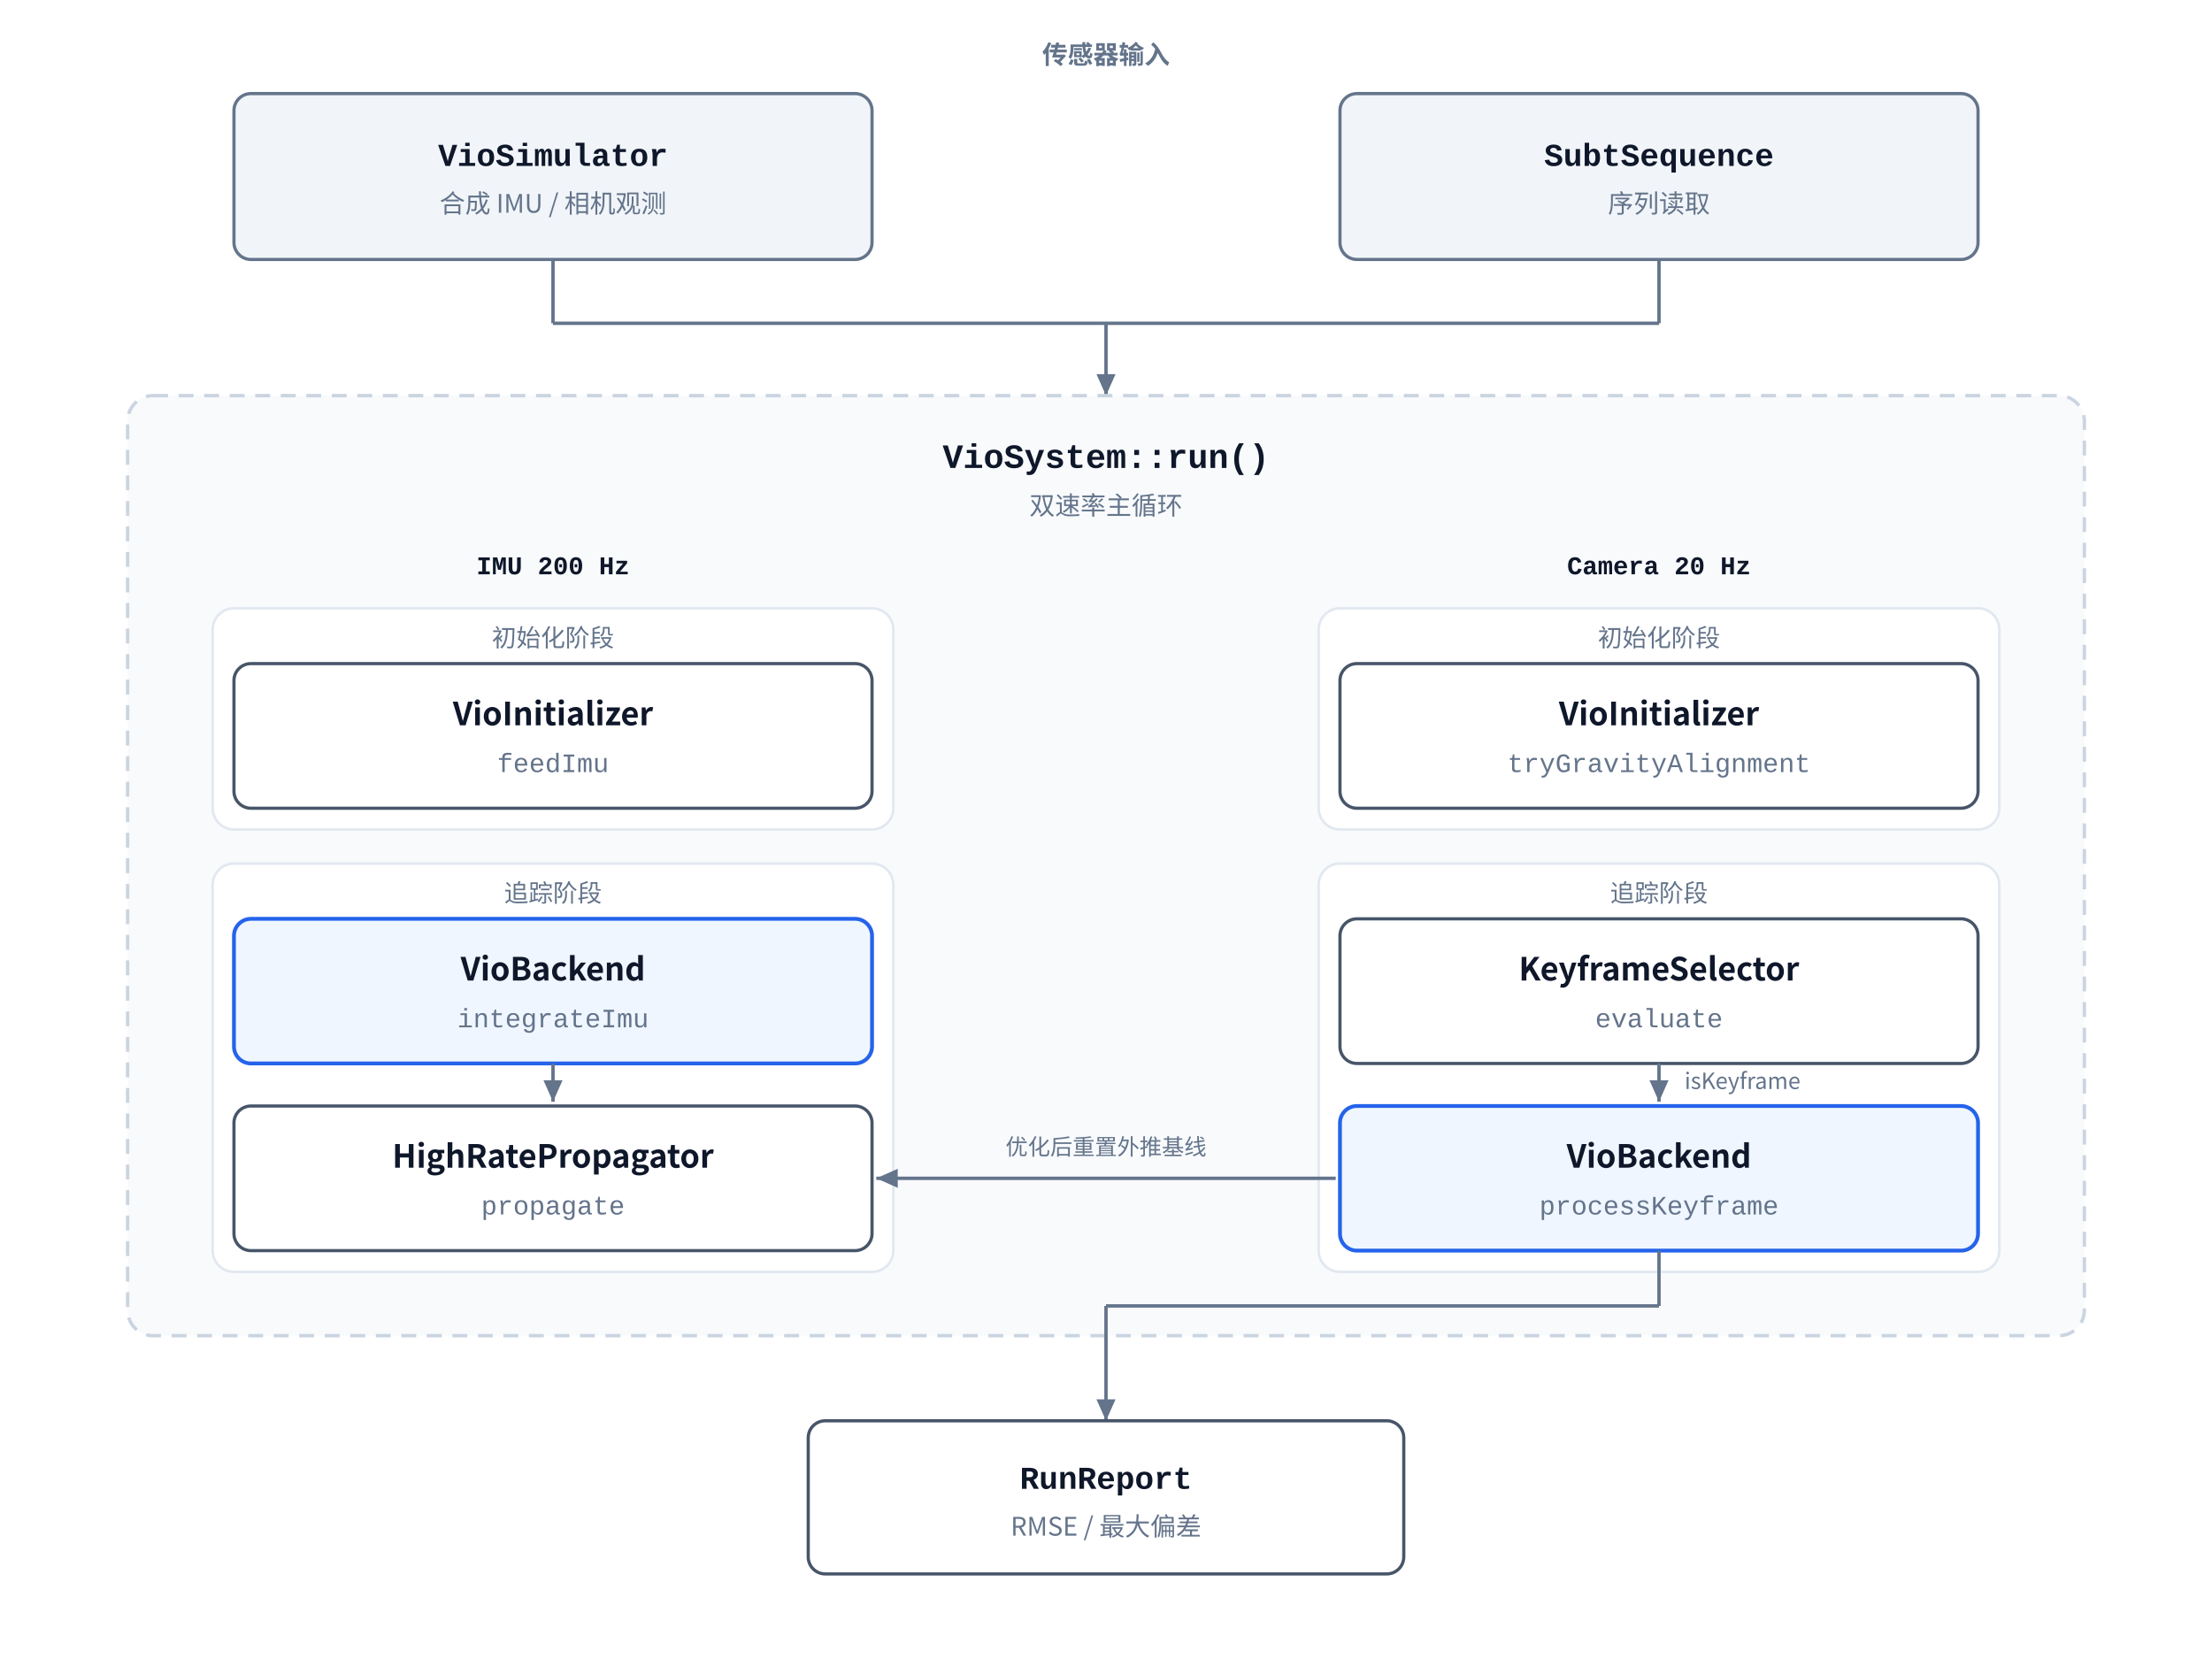
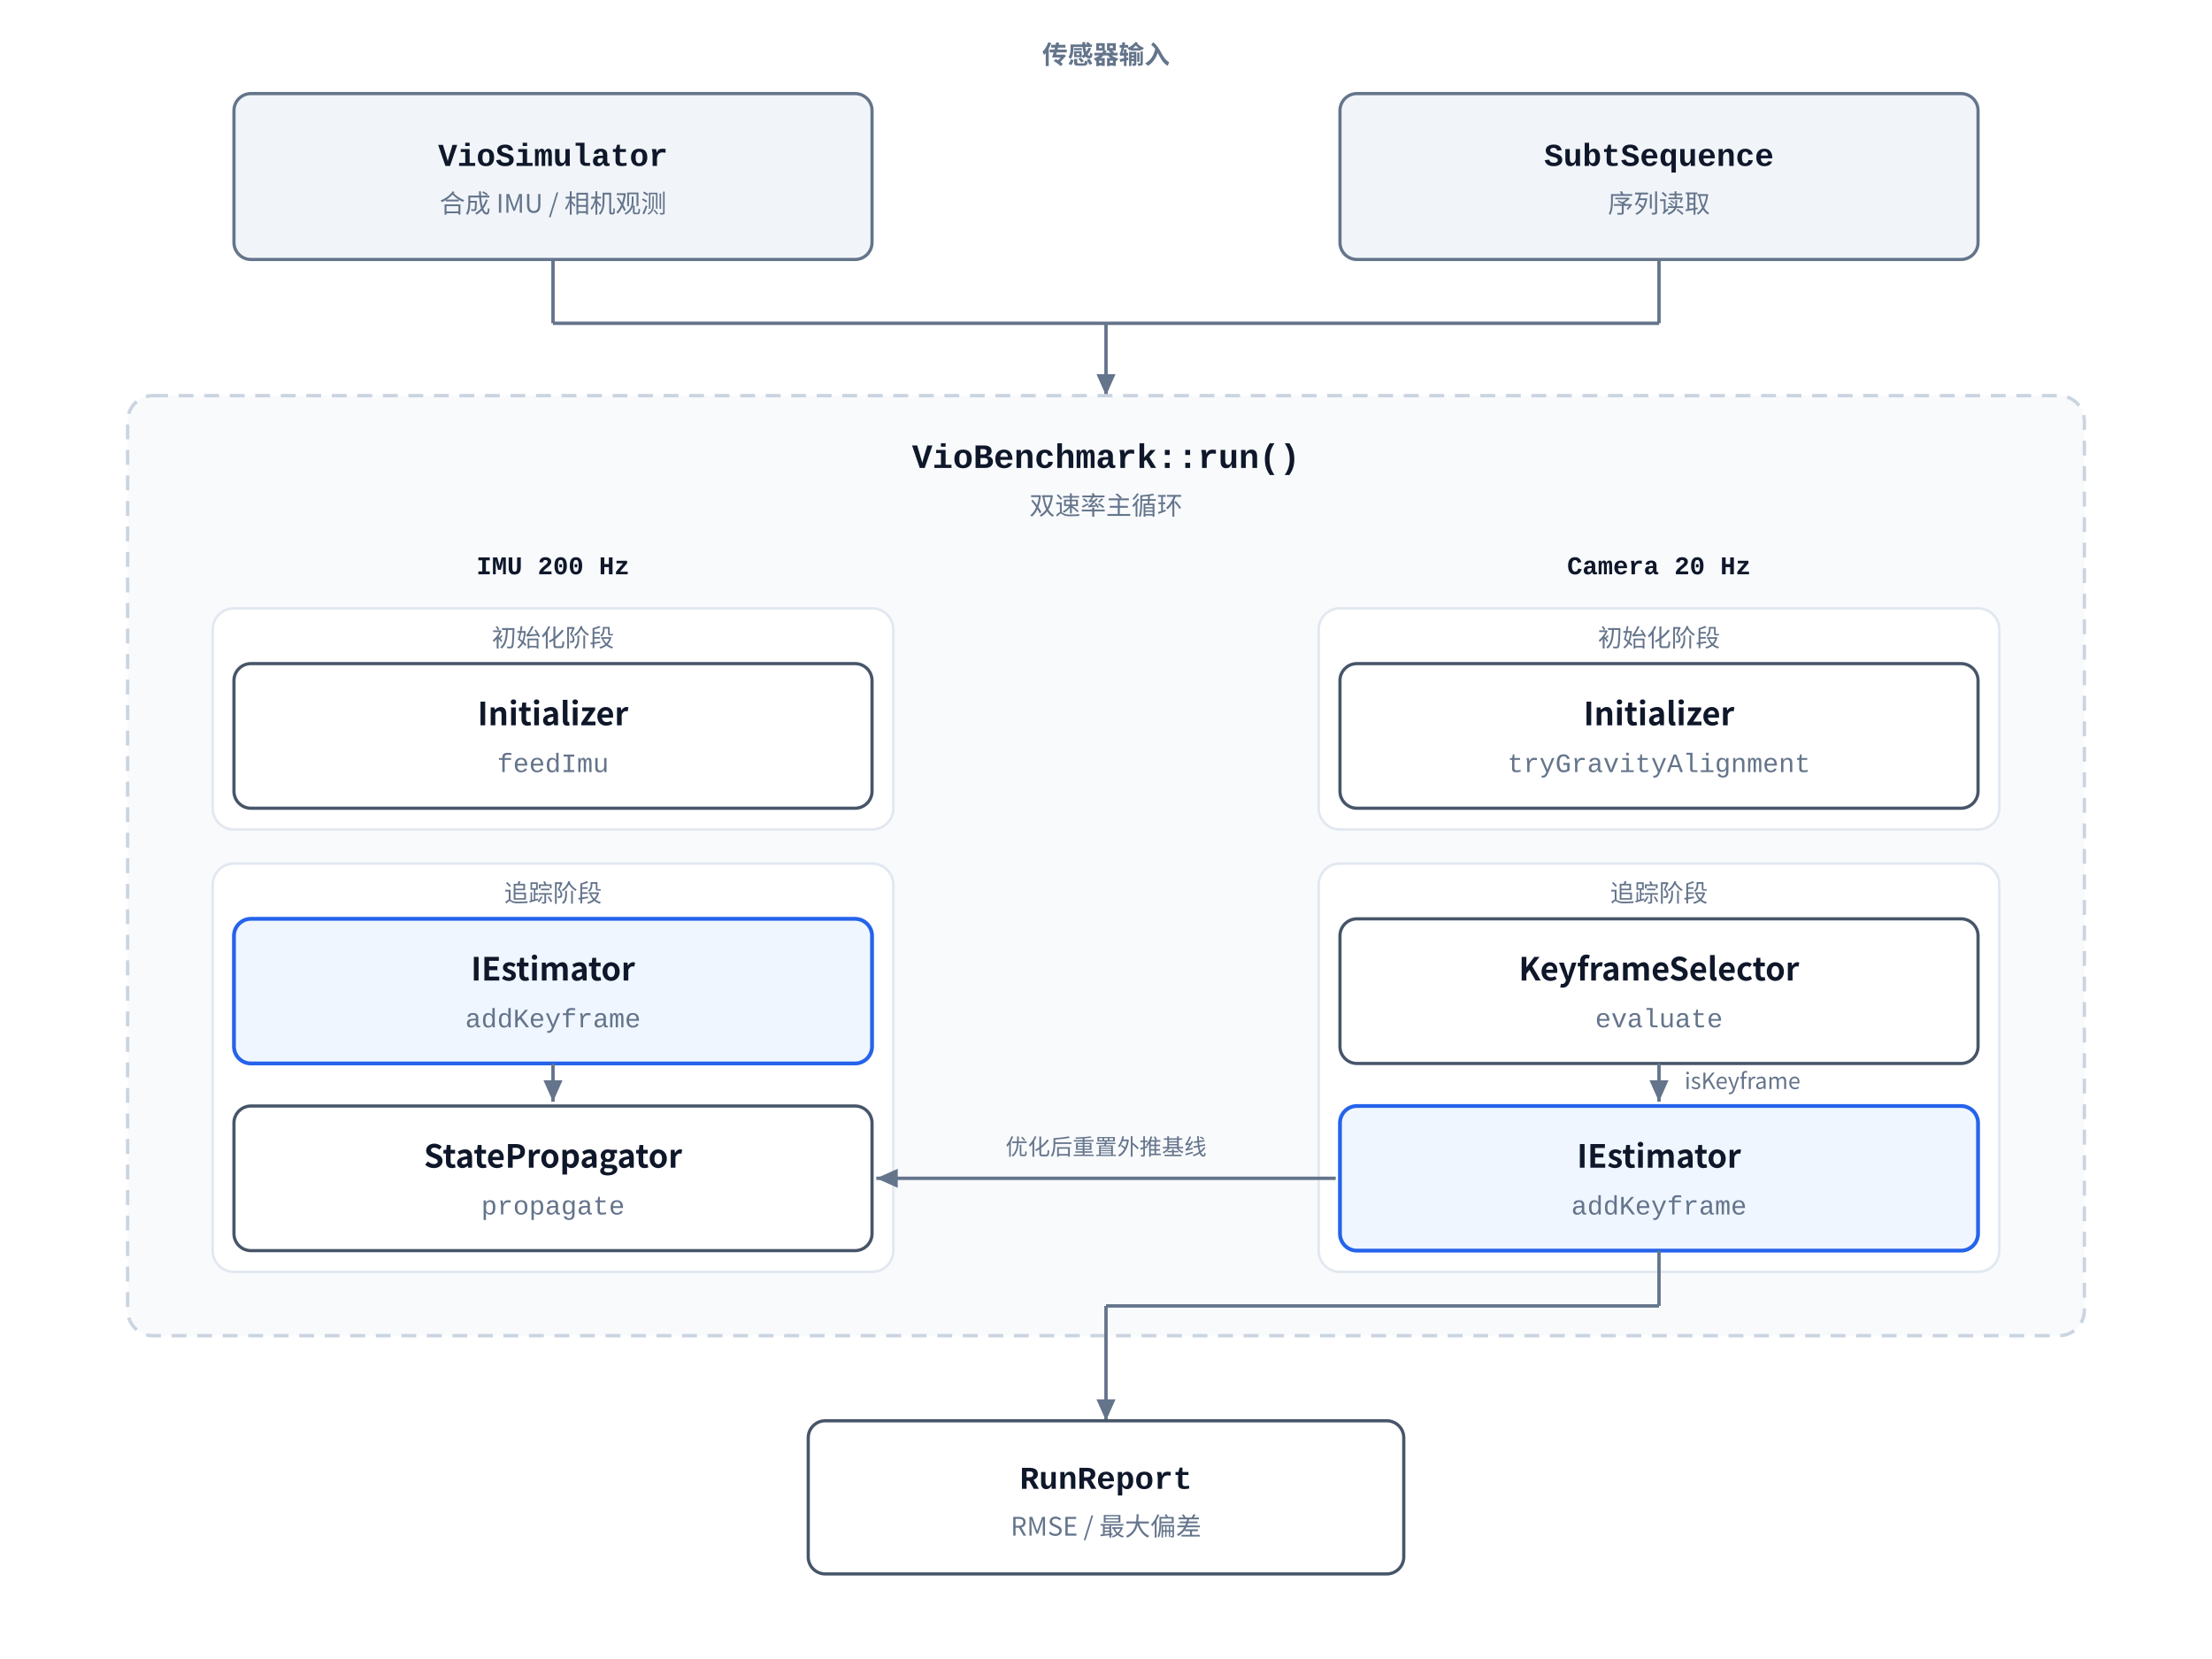
<svg xmlns="http://www.w3.org/2000/svg" width="1040" height="780" viewBox="0 0 1040 780" role="img" aria-label="myslam architecture">
  <defs>
    <marker id="head" viewBox="0 0 10 10" refX="9" refY="5" markerWidth="7" markerHeight="7" orient="auto-start-reverse">
      <path d="M 0 1 L 9 5 L 0 9 z" fill="#64748b" />
    </marker>
  </defs>
  <rect width="1040" height="780" fill="#ffffff" />
  <text x="520" y="30" text-anchor="middle" font-family="'Noto Sans CJK SC','Source Han Sans SC','PingFang SC','Segoe UI',Roboto,Helvetica,Arial,sans-serif" font-size="12" font-weight="600" fill="#64748b">传感器输入</text>
  <rect x="110" y="44" width="300" height="78" rx="8" fill="#f1f5f9" stroke="#64748b" stroke-width="1.5" />
  <text x="260.0" y="78" text-anchor="middle" font-family="'JetBrains Mono','SFMono-Regular',Consolas,'Liberation Mono',monospace" font-size="15" font-weight="600" fill="#0f172a">VioSimulator</text>
  <text x="260.0" y="100" text-anchor="middle" font-family="'Noto Sans CJK SC','Source Han Sans SC','PingFang SC','Segoe UI',Roboto,Helvetica,Arial,sans-serif" font-size="12" font-weight="400" fill="#64748b">合成 IMU / 相机观测</text>
  <rect x="630" y="44" width="300" height="78" rx="8" fill="#f1f5f9" stroke="#64748b" stroke-width="1.5" />
  <text x="780.0" y="78" text-anchor="middle" font-family="'JetBrains Mono','SFMono-Regular',Consolas,'Liberation Mono',monospace" font-size="15" font-weight="600" fill="#0f172a">SubtSequence</text>
  <text x="780.0" y="100" text-anchor="middle" font-family="'Noto Sans CJK SC','Source Han Sans SC','PingFang SC','Segoe UI',Roboto,Helvetica,Arial,sans-serif" font-size="12" font-weight="400" fill="#64748b">序列读取</text>
  <path d="M 260 122 L 260 152" fill="none" stroke="#64748b" stroke-width="1.6" />
  <path d="M 780 122 L 780 152" fill="none" stroke="#64748b" stroke-width="1.6" />
  <path d="M 260 152 L 780 152" fill="none" stroke="#64748b" stroke-width="1.6" />
  <path d="M 520 152 L 520 186" fill="none" stroke="#64748b" stroke-width="1.6" marker-end="url(#head)" />
  <rect x="60" y="186" width="920" height="442" rx="12" fill="#f8fafc" stroke="#cbd5e1" stroke-width="1.6" stroke-dasharray="7 5" />
-   <text x="520" y="220" text-anchor="middle" font-family="'JetBrains Mono','SFMono-Regular',Consolas,'Liberation Mono',monospace" font-size="16" font-weight="600" fill="#0f172a">VioSystem::run()</text>
+   <text x="520" y="220" text-anchor="middle" font-family="'JetBrains Mono','SFMono-Regular',Consolas,'Liberation Mono',monospace" font-size="16" font-weight="600" fill="#0f172a">VioBenchmark::run()</text>
  <text x="520" y="242" text-anchor="middle" font-family="'Noto Sans CJK SC','Source Han Sans SC','PingFang SC','Segoe UI',Roboto,Helvetica,Arial,sans-serif" font-size="12" font-weight="400" fill="#64748b">双速率主循环</text>
  <text x="260" y="270" text-anchor="middle" font-family="'JetBrains Mono','SFMono-Regular',Consolas,'Liberation Mono',monospace" font-size="12" font-weight="600" fill="#0f172a">IMU 200 Hz</text>
  <text x="780" y="270" text-anchor="middle" font-family="'JetBrains Mono','SFMono-Regular',Consolas,'Liberation Mono',monospace" font-size="12" font-weight="600" fill="#0f172a">Camera 20 Hz</text>
  <rect x="100" y="286" width="320" height="104" rx="10" fill="#ffffff" stroke="#e2e8f0" stroke-width="1.2" />
  <text x="260.0" y="304" text-anchor="middle" font-family="'Noto Sans CJK SC','Source Han Sans SC','PingFang SC','Segoe UI',Roboto,Helvetica,Arial,sans-serif" font-size="11.5" fill="#64748b">初始化阶段</text>
  <rect x="100" y="406" width="320" height="192" rx="10" fill="#ffffff" stroke="#e2e8f0" stroke-width="1.2" />
  <text x="260.0" y="424" text-anchor="middle" font-family="'Noto Sans CJK SC','Source Han Sans SC','PingFang SC','Segoe UI',Roboto,Helvetica,Arial,sans-serif" font-size="11.5" fill="#64748b">追踪阶段</text>
  <rect x="110" y="312" width="300" height="68" rx="8" fill="#ffffff" stroke="#475569" stroke-width="1.5" />
-   <text x="260.0" y="341.0" text-anchor="middle" font-family="'Noto Sans CJK SC','Source Han Sans SC','PingFang SC','Segoe UI',Roboto,Helvetica,Arial,sans-serif" font-size="15" font-weight="600" fill="#0f172a">VioInitializer</text>
+   <text x="260.0" y="341.0" text-anchor="middle" font-family="'Noto Sans CJK SC','Source Han Sans SC','PingFang SC','Segoe UI',Roboto,Helvetica,Arial,sans-serif" font-size="15" font-weight="600" fill="#0f172a">Initializer</text>
  <text x="260.0" y="363.0" text-anchor="middle" font-family="'JetBrains Mono','SFMono-Regular',Consolas,'Liberation Mono',monospace" font-size="12.5" fill="#64748b">feedImu</text>
  <rect x="110" y="432" width="300" height="68" rx="8" fill="#eff6ff" stroke="#2563eb" stroke-width="1.8" />
-   <text x="260.0" y="461.0" text-anchor="middle" font-family="'Noto Sans CJK SC','Source Han Sans SC','PingFang SC','Segoe UI',Roboto,Helvetica,Arial,sans-serif" font-size="15" font-weight="600" fill="#0f172a">VioBackend</text>
-   <text x="260.0" y="483.0" text-anchor="middle" font-family="'JetBrains Mono','SFMono-Regular',Consolas,'Liberation Mono',monospace" font-size="12.5" fill="#64748b">integrateImu</text>
+   <text x="260.0" y="461.0" text-anchor="middle" font-family="'Noto Sans CJK SC','Source Han Sans SC','PingFang SC','Segoe UI',Roboto,Helvetica,Arial,sans-serif" font-size="15" font-weight="600" fill="#0f172a">IEstimator</text>
+   <text x="260.0" y="483.0" text-anchor="middle" font-family="'JetBrains Mono','SFMono-Regular',Consolas,'Liberation Mono',monospace" font-size="12.5" fill="#64748b">addKeyframe</text>
  <rect x="110" y="520" width="300" height="68" rx="8" fill="#ffffff" stroke="#475569" stroke-width="1.5" />
-   <text x="260.0" y="549.0" text-anchor="middle" font-family="'Noto Sans CJK SC','Source Han Sans SC','PingFang SC','Segoe UI',Roboto,Helvetica,Arial,sans-serif" font-size="15" font-weight="600" fill="#0f172a">HighRatePropagator</text>
+   <text x="260.0" y="549.0" text-anchor="middle" font-family="'Noto Sans CJK SC','Source Han Sans SC','PingFang SC','Segoe UI',Roboto,Helvetica,Arial,sans-serif" font-size="15" font-weight="600" fill="#0f172a">StatePropagator</text>
  <text x="260.0" y="571.0" text-anchor="middle" font-family="'JetBrains Mono','SFMono-Regular',Consolas,'Liberation Mono',monospace" font-size="12.5" fill="#64748b">propagate</text>
  <rect x="620" y="286" width="320" height="104" rx="10" fill="#ffffff" stroke="#e2e8f0" stroke-width="1.2" />
  <text x="780.0" y="304" text-anchor="middle" font-family="'Noto Sans CJK SC','Source Han Sans SC','PingFang SC','Segoe UI',Roboto,Helvetica,Arial,sans-serif" font-size="11.5" fill="#64748b">初始化阶段</text>
  <rect x="620" y="406" width="320" height="192" rx="10" fill="#ffffff" stroke="#e2e8f0" stroke-width="1.2" />
  <text x="780.0" y="424" text-anchor="middle" font-family="'Noto Sans CJK SC','Source Han Sans SC','PingFang SC','Segoe UI',Roboto,Helvetica,Arial,sans-serif" font-size="11.5" fill="#64748b">追踪阶段</text>
  <rect x="630" y="312" width="300" height="68" rx="8" fill="#ffffff" stroke="#475569" stroke-width="1.5" />
-   <text x="780.0" y="341.0" text-anchor="middle" font-family="'Noto Sans CJK SC','Source Han Sans SC','PingFang SC','Segoe UI',Roboto,Helvetica,Arial,sans-serif" font-size="15" font-weight="600" fill="#0f172a">VioInitializer</text>
+   <text x="780.0" y="341.0" text-anchor="middle" font-family="'Noto Sans CJK SC','Source Han Sans SC','PingFang SC','Segoe UI',Roboto,Helvetica,Arial,sans-serif" font-size="15" font-weight="600" fill="#0f172a">Initializer</text>
  <text x="780.0" y="363.0" text-anchor="middle" font-family="'JetBrains Mono','SFMono-Regular',Consolas,'Liberation Mono',monospace" font-size="12.5" fill="#64748b">tryGravityAlignment</text>
  <rect x="630" y="432" width="300" height="68" rx="8" fill="#ffffff" stroke="#475569" stroke-width="1.5" />
  <text x="780.0" y="461.0" text-anchor="middle" font-family="'Noto Sans CJK SC','Source Han Sans SC','PingFang SC','Segoe UI',Roboto,Helvetica,Arial,sans-serif" font-size="15" font-weight="600" fill="#0f172a">KeyframeSelector</text>
  <text x="780.0" y="483.0" text-anchor="middle" font-family="'JetBrains Mono','SFMono-Regular',Consolas,'Liberation Mono',monospace" font-size="12.5" fill="#64748b">evaluate</text>
  <rect x="630" y="520" width="300" height="68" rx="8" fill="#eff6ff" stroke="#2563eb" stroke-width="1.8" />
-   <text x="780.0" y="549.0" text-anchor="middle" font-family="'Noto Sans CJK SC','Source Han Sans SC','PingFang SC','Segoe UI',Roboto,Helvetica,Arial,sans-serif" font-size="15" font-weight="600" fill="#0f172a">VioBackend</text>
-   <text x="780.0" y="571.0" text-anchor="middle" font-family="'JetBrains Mono','SFMono-Regular',Consolas,'Liberation Mono',monospace" font-size="12.5" fill="#64748b">processKeyframe</text>
+   <text x="780.0" y="549.0" text-anchor="middle" font-family="'Noto Sans CJK SC','Source Han Sans SC','PingFang SC','Segoe UI',Roboto,Helvetica,Arial,sans-serif" font-size="15" font-weight="600" fill="#0f172a">IEstimator</text>
+   <text x="780.0" y="571.0" text-anchor="middle" font-family="'JetBrains Mono','SFMono-Regular',Consolas,'Liberation Mono',monospace" font-size="12.5" fill="#64748b">addKeyframe</text>
  <path d="M 260 500 L 260 518" fill="none" stroke="#64748b" stroke-width="1.6" marker-end="url(#head)" />
  <path d="M 780 500 L 780 518" fill="none" stroke="#64748b" stroke-width="1.6" marker-end="url(#head)" />
  <text x="792" y="512" text-anchor="start" font-family="'Noto Sans CJK SC','Source Han Sans SC','PingFang SC','Segoe UI',Roboto,Helvetica,Arial,sans-serif" font-size="10.5" font-weight="400" fill="#64748b">isKeyframe</text>
  <path d="M 628 554 L 412 554" fill="none" stroke="#64748b" stroke-width="1.6" marker-end="url(#head)" />
  <text x="520" y="543" text-anchor="middle" font-family="'Noto Sans CJK SC','Source Han Sans SC','PingFang SC','Segoe UI',Roboto,Helvetica,Arial,sans-serif" font-size="10.5" font-weight="400" fill="#64748b">优化后重置外推基线</text>
  <path d="M 780 588 L 780 614" fill="none" stroke="#64748b" stroke-width="1.6" />
  <path d="M 780 614 L 520 614" fill="none" stroke="#64748b" stroke-width="1.6" />
  <path d="M 520 614 L 520 668" fill="none" stroke="#64748b" stroke-width="1.6" marker-end="url(#head)" />
  <rect x="380.0" y="668" width="280" height="72" rx="8" fill="#ffffff" stroke="#475569" stroke-width="1.5" />
  <text x="520" y="700" text-anchor="middle" font-family="'JetBrains Mono','SFMono-Regular',Consolas,'Liberation Mono',monospace" font-size="15" font-weight="600" fill="#0f172a">RunReport</text>
  <text x="520" y="722" text-anchor="middle" font-family="'Noto Sans CJK SC','Source Han Sans SC','PingFang SC','Segoe UI',Roboto,Helvetica,Arial,sans-serif" font-size="12" font-weight="400" fill="#64748b">RMSE / 最大偏差</text>
</svg>
